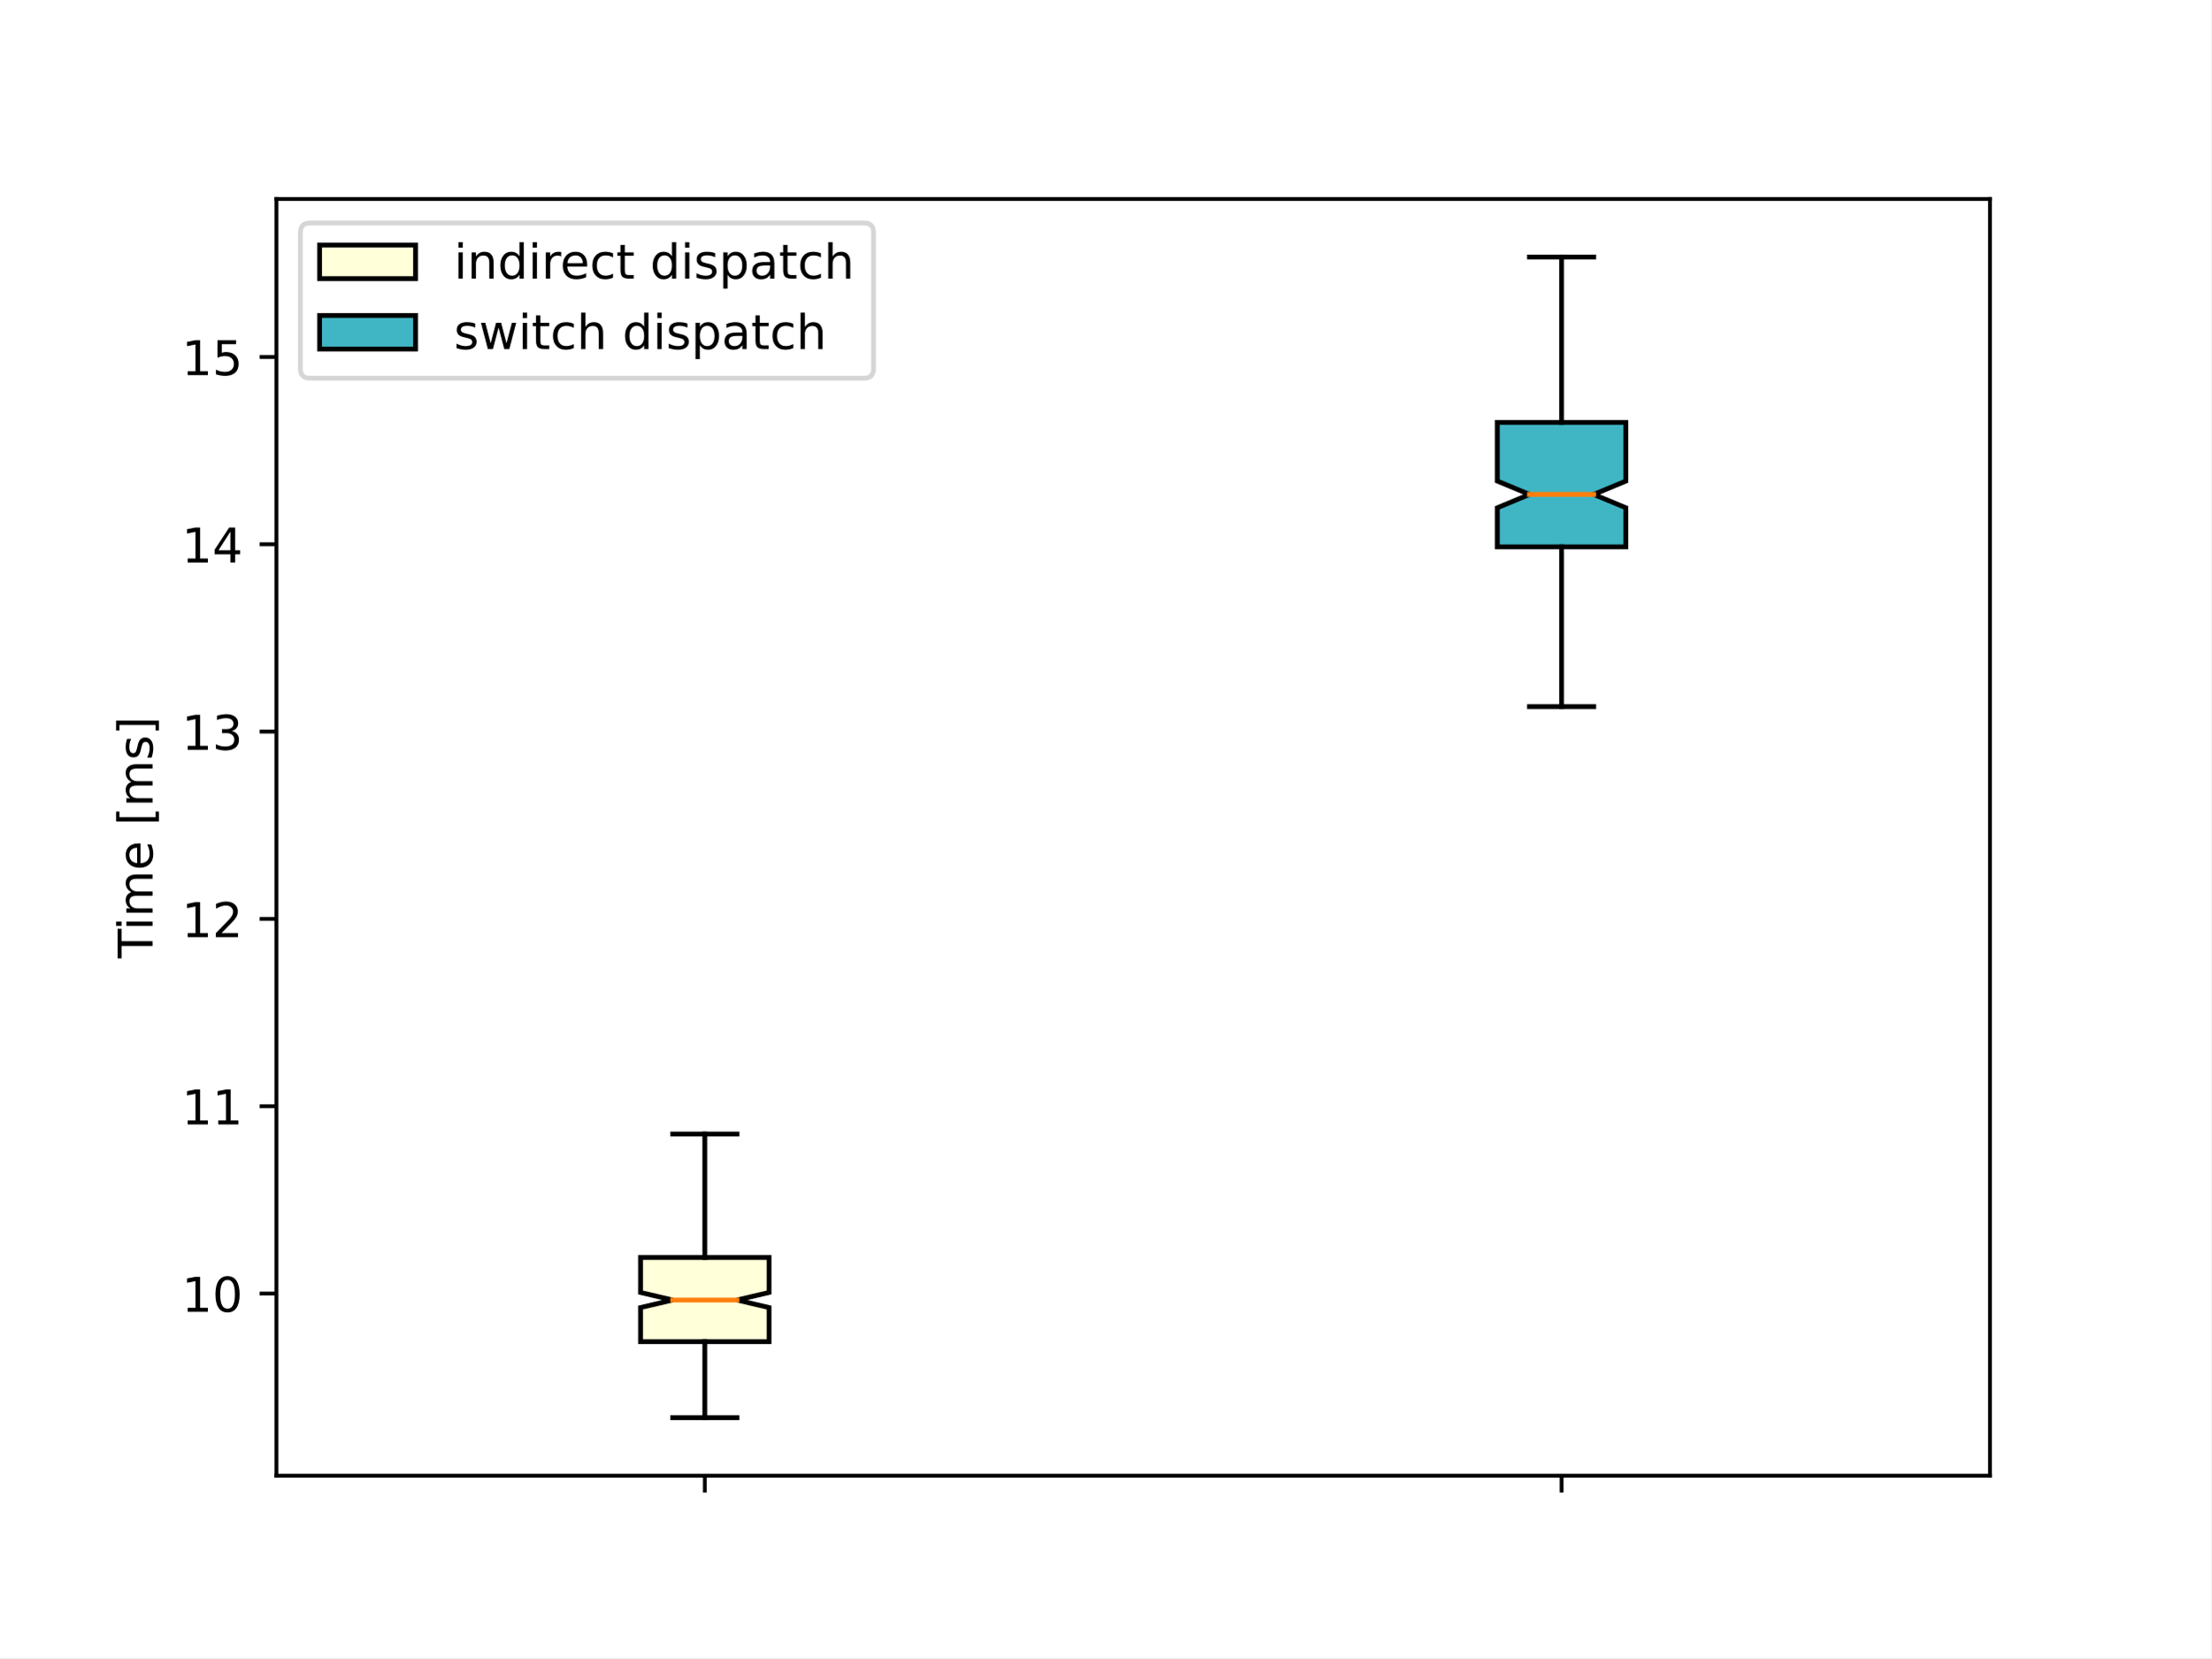
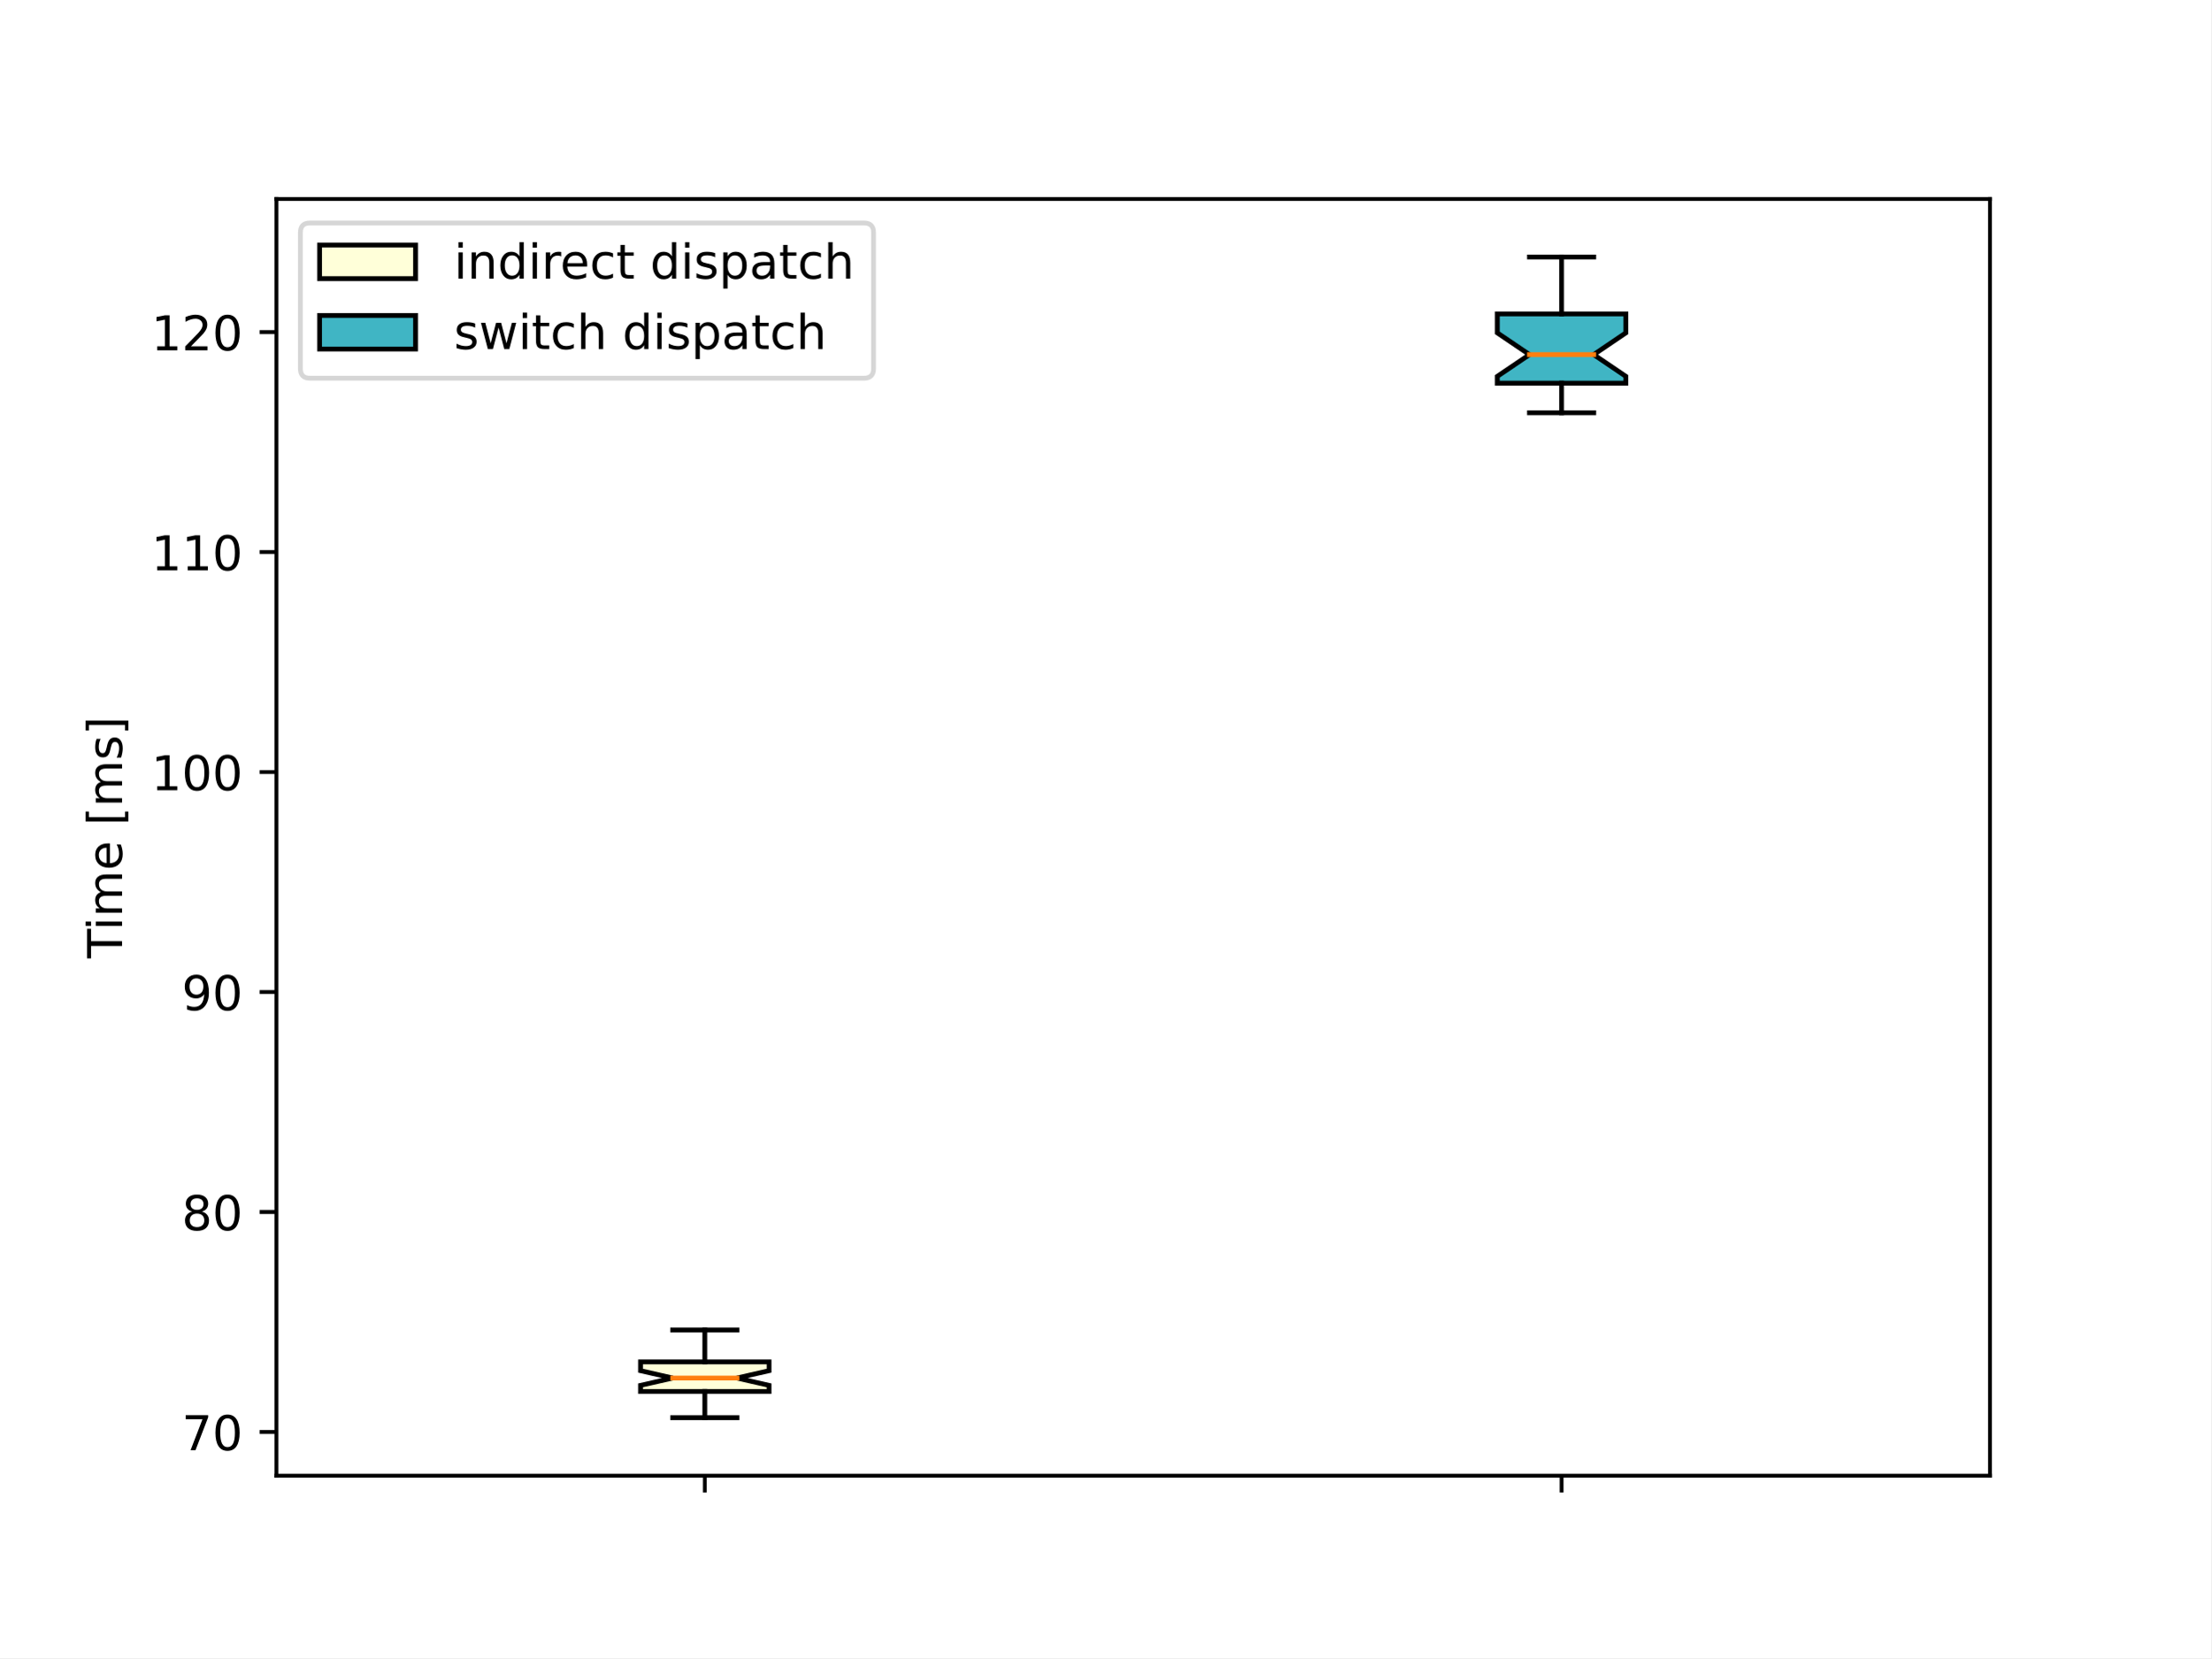
<svg xmlns="http://www.w3.org/2000/svg" xmlns:xlink="http://www.w3.org/1999/xlink" width="460.8pt" height="345.6pt" viewBox="0 0 460.8 345.6" version="1.1">
  <defs>
    <style type="text/css">*{stroke-linejoin: round; stroke-linecap: butt}</style>
  </defs>
  <g id="figure_1">
    <g id="patch_1">
      <path d="M 0 345.6  L 460.8 345.6  L 460.8 0  L 0 0  z " style="fill: #ffffff" />
    </g>
    <g id="axes_1">
      <g id="patch_2">
        <path d="M 57.6 307.584  L 414.72 307.584  L 414.72 41.472  L 57.6 41.472  z " style="fill: #ffffff" />
      </g>
      <g id="matplotlib.axis_1">
        <g id="xtick_1">
          <g id="line2d_1">
            <defs>
-               <path id="mf2fca4f8de" d="M 0 0  L 0 3.5  " style="stroke: #000000; stroke-width: 0.8" />
-             </defs>
-             <g>
-               <use xlink:href="#mf2fca4f8de" x="146.88" y="307.584" style="stroke: #000000; stroke-width: 0.8" />
+               <path id="m1a985615ea" d="M 0 0  L 0 3.5  " style="stroke: #000000; stroke-width: 0.8" />
+             </defs>
+             <g>
+               <use xlink:href="#m1a985615ea" x="146.88" y="307.584" style="stroke: #000000; stroke-width: 0.8" />
            </g>
          </g>
        </g>
        <g id="xtick_2">
          <g id="line2d_2">
            <g>
-               <use xlink:href="#mf2fca4f8de" x="325.44" y="307.584" style="stroke: #000000; stroke-width: 0.8" />
+               <use xlink:href="#m1a985615ea" x="325.44" y="307.584" style="stroke: #000000; stroke-width: 0.8" />
            </g>
          </g>
        </g>
      </g>
      <g id="matplotlib.axis_2">
        <g id="ytick_1">
          <g id="line2d_3">
            <defs>
-               <path id="md9dff00bf7" d="M 0 0  L -3.5 0  " style="stroke: #000000; stroke-width: 0.8" />
-             </defs>
-             <g>
-               <use xlink:href="#md9dff00bf7" x="57.6" y="269.619" style="stroke: #000000; stroke-width: 0.8" />
+               <path id="m3c14e50fd2" d="M 0 0  L -3.5 0  " style="stroke: #000000; stroke-width: 0.8" />
+             </defs>
+             <g>
+               <use xlink:href="#m3c14e50fd2" x="57.6" y="298.468" style="stroke: #000000; stroke-width: 0.8" />
            </g>
          </g>
          <g id="text_1">
-             <g transform="translate(37.875 273.4183) scale(0.1 -0.1)">
-               <defs>
-                 <path id="DejaVuSans-31" d="M 794 531  L 1825 531  L 1825 4091  L 703 3866  L 703 4441  L 1819 4666  L 2450 4666  L 2450 531  L 3481 531  L 3481 0  L 794 0  L 794 531  z " transform="scale(0.015625)" />
+             <g transform="translate(37.875 302.2669) scale(0.1 -0.1)">
+               <defs>
+                 <path id="DejaVuSans-37" d="M 525 4666  L 3525 4666  L 3525 4397  L 1831 0  L 1172 0  L 2766 4134  L 525 4134  L 525 4666  z " transform="scale(0.015625)" />
                <path id="DejaVuSans-30" d="M 2034 4250  Q 1547 4250 1301 3770  Q 1056 3291 1056 2328  Q 1056 1369 1301 889  Q 1547 409 2034 409  Q 2525 409 2770 889  Q 3016 1369 3016 2328  Q 3016 3291 2770 3770  Q 2525 4250 2034 4250  z M 2034 4750  Q 2819 4750 3233 4129  Q 3647 3509 3647 2328  Q 3647 1150 3233 529  Q 2819 -91 2034 -91  Q 1250 -91 836 529  Q 422 1150 422 2328  Q 422 3509 836 4129  Q 1250 4750 2034 4750  z " transform="scale(0.015625)" />
              </defs>
-               <use xlink:href="#DejaVuSans-31" />
+               <use xlink:href="#DejaVuSans-37" />
              <use xlink:href="#DejaVuSans-30" x="63.623" />
            </g>
          </g>
        </g>
        <g id="ytick_2">
          <g id="line2d_4">
            <g>
-               <use xlink:href="#md9dff00bf7" x="57.6" y="230.574" style="stroke: #000000; stroke-width: 0.8" />
+               <use xlink:href="#m3c14e50fd2" x="57.6" y="252.617" style="stroke: #000000; stroke-width: 0.8" />
            </g>
          </g>
          <g id="text_2">
-             <g transform="translate(37.875 234.3731) scale(0.1 -0.1)">
+             <g transform="translate(37.875 256.4157) scale(0.1 -0.1)">
+               <defs>
+                 <path id="DejaVuSans-38" d="M 2034 2216  Q 1584 2216 1326 1975  Q 1069 1734 1069 1313  Q 1069 891 1326 650  Q 1584 409 2034 409  Q 2484 409 2743 651  Q 3003 894 3003 1313  Q 3003 1734 2745 1975  Q 2488 2216 2034 2216  z M 1403 2484  Q 997 2584 770 2862  Q 544 3141 544 3541  Q 544 4100 942 4425  Q 1341 4750 2034 4750  Q 2731 4750 3128 4425  Q 3525 4100 3525 3541  Q 3525 3141 3298 2862  Q 3072 2584 2669 2484  Q 3125 2378 3379 2068  Q 3634 1759 3634 1313  Q 3634 634 3220 271  Q 2806 -91 2034 -91  Q 1263 -91 848 271  Q 434 634 434 1313  Q 434 1759 690 2068  Q 947 2378 1403 2484  z M 1172 3481  Q 1172 3119 1398 2916  Q 1625 2713 2034 2713  Q 2441 2713 2670 2916  Q 2900 3119 2900 3481  Q 2900 3844 2670 4047  Q 2441 4250 2034 4250  Q 1625 4250 1398 4047  Q 1172 3844 1172 3481  z " transform="scale(0.015625)" />
+               </defs>
+               <use xlink:href="#DejaVuSans-38" />
+               <use xlink:href="#DejaVuSans-30" x="63.623" />
+             </g>
+           </g>
+         </g>
+         <g id="ytick_3">
+           <g id="line2d_5">
+             <g>
+               <use xlink:href="#m3c14e50fd2" x="57.6" y="206.765" style="stroke: #000000; stroke-width: 0.8" />
+             </g>
+           </g>
+           <g id="text_3">
+             <g transform="translate(37.875 210.5645) scale(0.1 -0.1)">
+               <defs>
+                 <path id="DejaVuSans-39" d="M 703 97  L 703 672  Q 941 559 1184 500  Q 1428 441 1663 441  Q 2288 441 2617 861  Q 2947 1281 2994 2138  Q 2813 1869 2534 1725  Q 2256 1581 1919 1581  Q 1219 1581 811 2004  Q 403 2428 403 3163  Q 403 3881 828 4315  Q 1253 4750 1959 4750  Q 2769 4750 3195 4129  Q 3622 3509 3622 2328  Q 3622 1225 3098 567  Q 2575 -91 1691 -91  Q 1453 -91 1209 -44  Q 966 3 703 97  z M 1959 2075  Q 2384 2075 2632 2365  Q 2881 2656 2881 3163  Q 2881 3666 2632 3958  Q 2384 4250 1959 4250  Q 1534 4250 1286 3958  Q 1038 3666 1038 3163  Q 1038 2656 1286 2365  Q 1534 2075 1959 2075  z " transform="scale(0.015625)" />
+               </defs>
+               <use xlink:href="#DejaVuSans-39" />
+               <use xlink:href="#DejaVuSans-30" x="63.623" />
+             </g>
+           </g>
+         </g>
+         <g id="ytick_4">
+           <g id="line2d_6">
+             <g>
+               <use xlink:href="#m3c14e50fd2" x="57.6" y="160.914" style="stroke: #000000; stroke-width: 0.8" />
+             </g>
+           </g>
+           <g id="text_4">
+             <g transform="translate(31.5125 164.7134) scale(0.1 -0.1)">
+               <defs>
+                 <path id="DejaVuSans-31" d="M 794 531  L 1825 531  L 1825 4091  L 703 3866  L 703 4441  L 1819 4666  L 2450 4666  L 2450 531  L 3481 531  L 3481 0  L 794 0  L 794 531  z " transform="scale(0.015625)" />
+               </defs>
+               <use xlink:href="#DejaVuSans-31" />
+               <use xlink:href="#DejaVuSans-30" x="63.623" />
+               <use xlink:href="#DejaVuSans-30" x="127.246" />
+             </g>
+           </g>
+         </g>
+         <g id="ytick_5">
+           <g id="line2d_7">
+             <g>
+               <use xlink:href="#m3c14e50fd2" x="57.6" y="115.063" style="stroke: #000000; stroke-width: 0.8" />
+             </g>
+           </g>
+           <g id="text_5">
+             <g transform="translate(31.5125 118.8622) scale(0.1 -0.1)">
              <use xlink:href="#DejaVuSans-31" />
              <use xlink:href="#DejaVuSans-31" x="63.623" />
-             </g>
-           </g>
-         </g>
-         <g id="ytick_3">
-           <g id="line2d_5">
-             <g>
-               <use xlink:href="#md9dff00bf7" x="57.6" y="191.529" style="stroke: #000000; stroke-width: 0.8" />
-             </g>
-           </g>
-           <g id="text_3">
-             <g transform="translate(37.875 195.3278) scale(0.1 -0.1)">
+               <use xlink:href="#DejaVuSans-30" x="127.246" />
+             </g>
+           </g>
+         </g>
+         <g id="ytick_6">
+           <g id="line2d_8">
+             <g>
+               <use xlink:href="#m3c14e50fd2" x="57.6" y="69.212" style="stroke: #000000; stroke-width: 0.8" />
+             </g>
+           </g>
+           <g id="text_6">
+             <g transform="translate(31.5125 73.01101) scale(0.1 -0.1)">
              <defs>
                <path id="DejaVuSans-32" d="M 1228 531  L 3431 531  L 3431 0  L 469 0  L 469 531  Q 828 903 1448 1529  Q 2069 2156 2228 2338  Q 2531 2678 2651 2914  Q 2772 3150 2772 3378  Q 2772 3750 2511 3984  Q 2250 4219 1831 4219  Q 1534 4219 1204 4116  Q 875 4013 500 3803  L 500 4441  Q 881 4594 1212 4672  Q 1544 4750 1819 4750  Q 2544 4750 2975 4387  Q 3406 4025 3406 3419  Q 3406 3131 3298 2873  Q 3191 2616 2906 2266  Q 2828 2175 2409 1742  Q 1991 1309 1228 531  z " transform="scale(0.015625)" />
              </defs>
              <use xlink:href="#DejaVuSans-31" />
              <use xlink:href="#DejaVuSans-32" x="63.623" />
-             </g>
-           </g>
-         </g>
-         <g id="ytick_4">
-           <g id="line2d_6">
-             <g>
-               <use xlink:href="#md9dff00bf7" x="57.6" y="152.483" style="stroke: #000000; stroke-width: 0.8" />
-             </g>
-           </g>
-           <g id="text_4">
-             <g transform="translate(37.875 156.2826) scale(0.1 -0.1)">
-               <defs>
-                 <path id="DejaVuSans-33" d="M 2597 2516  Q 3050 2419 3304 2112  Q 3559 1806 3559 1356  Q 3559 666 3084 287  Q 2609 -91 1734 -91  Q 1441 -91 1130 -33  Q 819 25 488 141  L 488 750  Q 750 597 1062 519  Q 1375 441 1716 441  Q 2309 441 2620 675  Q 2931 909 2931 1356  Q 2931 1769 2642 2001  Q 2353 2234 1838 2234  L 1294 2234  L 1294 2753  L 1863 2753  Q 2328 2753 2575 2939  Q 2822 3125 2822 3475  Q 2822 3834 2567 4026  Q 2313 4219 1838 4219  Q 1578 4219 1281 4162  Q 984 4106 628 3988  L 628 4550  Q 988 4650 1302 4700  Q 1616 4750 1894 4750  Q 2613 4750 3031 4423  Q 3450 4097 3450 3541  Q 3450 3153 3228 2886  Q 3006 2619 2597 2516  z " transform="scale(0.015625)" />
-               </defs>
-               <use xlink:href="#DejaVuSans-31" />
-               <use xlink:href="#DejaVuSans-33" x="63.623" />
-             </g>
-           </g>
-         </g>
-         <g id="ytick_5">
-           <g id="line2d_7">
-             <g>
-               <use xlink:href="#md9dff00bf7" x="57.6" y="113.438" style="stroke: #000000; stroke-width: 0.8" />
-             </g>
-           </g>
-           <g id="text_5">
-             <g transform="translate(37.875 117.2373) scale(0.1 -0.1)">
-               <defs>
-                 <path id="DejaVuSans-34" d="M 2419 4116  L 825 1625  L 2419 1625  L 2419 4116  z M 2253 4666  L 3047 4666  L 3047 1625  L 3713 1625  L 3713 1100  L 3047 1100  L 3047 0  L 2419 0  L 2419 1100  L 313 1100  L 313 1709  L 2253 4666  z " transform="scale(0.015625)" />
-               </defs>
-               <use xlink:href="#DejaVuSans-31" />
-               <use xlink:href="#DejaVuSans-34" x="63.623" />
-             </g>
-           </g>
-         </g>
-         <g id="ytick_6">
-           <g id="line2d_8">
-             <g>
-               <use xlink:href="#md9dff00bf7" x="57.6" y="74.393" style="stroke: #000000; stroke-width: 0.8" />
-             </g>
-           </g>
-           <g id="text_6">
-             <g transform="translate(37.875 78.19208) scale(0.1 -0.1)">
-               <defs>
-                 <path id="DejaVuSans-35" d="M 691 4666  L 3169 4666  L 3169 4134  L 1269 4134  L 1269 2991  Q 1406 3038 1543 3061  Q 1681 3084 1819 3084  Q 2600 3084 3056 2656  Q 3513 2228 3513 1497  Q 3513 744 3044 326  Q 2575 -91 1722 -91  Q 1428 -91 1123 -41  Q 819 9 494 109  L 494 744  Q 775 591 1075 516  Q 1375 441 1709 441  Q 2250 441 2565 725  Q 2881 1009 2881 1497  Q 2881 1984 2565 2268  Q 2250 2553 1709 2553  Q 1456 2553 1204 2497  Q 953 2441 691 2322  L 691 4666  z " transform="scale(0.015625)" />
-               </defs>
-               <use xlink:href="#DejaVuSans-31" />
-               <use xlink:href="#DejaVuSans-35" x="63.623" />
+               <use xlink:href="#DejaVuSans-30" x="127.246" />
            </g>
          </g>
        </g>
        <g id="text_7">
-           <g transform="translate(31.79531 199.7272) rotate(-90) scale(0.1 -0.1)">
+           <g transform="translate(25.43281 199.7272) rotate(-90) scale(0.1 -0.1)">
            <defs>
              <path id="DejaVuSans-54" d="M -19 4666  L 3928 4666  L 3928 4134  L 2272 4134  L 2272 0  L 1638 0  L 1638 4134  L -19 4134  L -19 4666  z " transform="scale(0.015625)" />
              <path id="DejaVuSans-69" d="M 603 3500  L 1178 3500  L 1178 0  L 603 0  L 603 3500  z M 603 4863  L 1178 4863  L 1178 4134  L 603 4134  L 603 4863  z " transform="scale(0.015625)" />
              <path id="DejaVuSans-6d" d="M 3328 2828  Q 3544 3216 3844 3400  Q 4144 3584 4550 3584  Q 5097 3584 5394 3201  Q 5691 2819 5691 2113  L 5691 0  L 5113 0  L 5113 2094  Q 5113 2597 4934 2840  Q 4756 3084 4391 3084  Q 3944 3084 3684 2787  Q 3425 2491 3425 1978  L 3425 0  L 2847 0  L 2847 2094  Q 2847 2600 2669 2842  Q 2491 3084 2119 3084  Q 1678 3084 1418 2786  Q 1159 2488 1159 1978  L 1159 0  L 581 0  L 581 3500  L 1159 3500  L 1159 2956  Q 1356 3278 1631 3431  Q 1906 3584 2284 3584  Q 2666 3584 2933 3390  Q 3200 3197 3328 2828  z " transform="scale(0.015625)" />
              <path id="DejaVuSans-65" d="M 3597 1894  L 3597 1613  L 953 1613  Q 991 1019 1311 708  Q 1631 397 2203 397  Q 2534 397 2845 478  Q 3156 559 3463 722  L 3463 178  Q 3153 47 2828 -22  Q 2503 -91 2169 -91  Q 1331 -91 842 396  Q 353 884 353 1716  Q 353 2575 817 3079  Q 1281 3584 2069 3584  Q 2775 3584 3186 3129  Q 3597 2675 3597 1894  z M 3022 2063  Q 3016 2534 2758 2815  Q 2500 3097 2075 3097  Q 1594 3097 1305 2825  Q 1016 2553 972 2059  L 3022 2063  z " transform="scale(0.015625)" />
              <path id="DejaVuSans-20" transform="scale(0.015625)" />
              <path id="DejaVuSans-5b" d="M 550 4863  L 1875 4863  L 1875 4416  L 1125 4416  L 1125 -397  L 1875 -397  L 1875 -844  L 550 -844  L 550 4863  z " transform="scale(0.015625)" />
              <path id="DejaVuSans-73" d="M 2834 3397  L 2834 2853  Q 2591 2978 2328 3040  Q 2066 3103 1784 3103  Q 1356 3103 1142 2972  Q 928 2841 928 2578  Q 928 2378 1081 2264  Q 1234 2150 1697 2047  L 1894 2003  Q 2506 1872 2764 1633  Q 3022 1394 3022 966  Q 3022 478 2636 193  Q 2250 -91 1575 -91  Q 1294 -91 989 -36  Q 684 19 347 128  L 347 722  Q 666 556 975 473  Q 1284 391 1588 391  Q 1994 391 2212 530  Q 2431 669 2431 922  Q 2431 1156 2273 1281  Q 2116 1406 1581 1522  L 1381 1569  Q 847 1681 609 1914  Q 372 2147 372 2553  Q 372 3047 722 3315  Q 1072 3584 1716 3584  Q 2034 3584 2315 3537  Q 2597 3491 2834 3397  z " transform="scale(0.015625)" />
              <path id="DejaVuSans-5d" d="M 1947 4863  L 1947 -844  L 622 -844  L 622 -397  L 1369 -397  L 1369 4416  L 622 4416  L 622 4863  L 1947 4863  z " transform="scale(0.015625)" />
            </defs>
            <use xlink:href="#DejaVuSans-54" />
            <use xlink:href="#DejaVuSans-69" x="57.959" />
            <use xlink:href="#DejaVuSans-6d" x="85.742" />
            <use xlink:href="#DejaVuSans-65" x="183.154" />
            <use xlink:href="#DejaVuSans-20" x="244.678" />
            <use xlink:href="#DejaVuSans-5b" x="276.465" />
            <use xlink:href="#DejaVuSans-6d" x="315.479" />
            <use xlink:href="#DejaVuSans-73" x="412.891" />
            <use xlink:href="#DejaVuSans-5d" x="464.99" />
          </g>
        </g>
      </g>
      <g id="patch_3">
-         <path d="M 133.488 279.641  L 160.272 279.641  L 160.272 272.542  L 153.576 270.97  L 160.272 269.398  L 160.272 262.099  L 133.488 262.099  L 133.488 269.398  L 140.184 270.97  L 133.488 272.542  L 133.488 279.641  z " clip-path="url(#p1bd82a01ba)" style="fill: #ffffd9; stroke: #000000; stroke-linejoin: miter" />
+         <path d="M 133.488 290.031  L 160.272 290.031  L 160.272 288.76  L 153.576 287.228  L 160.272 285.696  L 160.272 283.859  L 133.488 283.859  L 133.488 285.696  L 140.184 287.228  L 133.488 288.76  L 133.488 290.031  z " clip-path="url(#p22abfb9589)" style="fill: #ffffd9; stroke: #000000; stroke-linejoin: miter" />
      </g>
      <g id="line2d_9">
-         <path d="M 146.88 279.641  L 146.88 295.488  " clip-path="url(#p1bd82a01ba)" style="fill: none; stroke: #000000; stroke-linecap: square" />
+         <path d="M 146.88 290.031  L 146.88 295.488  " clip-path="url(#p22abfb9589)" style="fill: none; stroke: #000000; stroke-linecap: square" />
      </g>
      <g id="line2d_10">
-         <path d="M 146.88 262.099  L 146.88 236.37  " clip-path="url(#p1bd82a01ba)" style="fill: none; stroke: #000000; stroke-linecap: square" />
+         <path d="M 146.88 283.859  L 146.88 277.216  " clip-path="url(#p22abfb9589)" style="fill: none; stroke: #000000; stroke-linecap: square" />
      </g>
      <g id="line2d_11">
-         <path d="M 140.184 295.488  L 153.576 295.488  " clip-path="url(#p1bd82a01ba)" style="fill: none; stroke: #000000; stroke-linecap: square" />
+         <path d="M 140.184 295.488  L 153.576 295.488  " clip-path="url(#p22abfb9589)" style="fill: none; stroke: #000000; stroke-linecap: square" />
      </g>
      <g id="line2d_12">
-         <path d="M 140.184 236.37  L 153.576 236.37  " clip-path="url(#p1bd82a01ba)" style="fill: none; stroke: #000000; stroke-linecap: square" />
+         <path d="M 140.184 277.216  L 153.576 277.216  " clip-path="url(#p22abfb9589)" style="fill: none; stroke: #000000; stroke-linecap: square" />
      </g>
      <g id="patch_4">
-         <path d="M 312.048 113.978  L 338.832 113.978  L 338.832 105.832  L 332.136 103.048  L 338.832 100.265  L 338.832 88.041  L 312.048 88.041  L 312.048 100.265  L 318.744 103.048  L 312.048 105.832  L 312.048 113.978  z " clip-path="url(#p1bd82a01ba)" style="fill: #40b5c4; stroke: #000000; stroke-linejoin: miter" />
+         <path d="M 312.048 79.861  L 338.832 79.861  L 338.832 78.439  L 332.136 73.907  L 338.832 69.375  L 338.832 65.427  L 312.048 65.427  L 312.048 69.375  L 318.744 73.907  L 312.048 78.439  L 312.048 79.861  z " clip-path="url(#p22abfb9589)" style="fill: #40b5c4; stroke: #000000; stroke-linejoin: miter" />
      </g>
      <g id="line2d_13">
-         <path d="M 325.44 113.978  L 325.44 147.282  " clip-path="url(#p1bd82a01ba)" style="fill: none; stroke: #000000; stroke-linecap: square" />
+         <path d="M 325.44 79.861  L 325.44 86.037  " clip-path="url(#p22abfb9589)" style="fill: none; stroke: #000000; stroke-linecap: square" />
      </g>
      <g id="line2d_14">
-         <path d="M 325.44 88.041  L 325.44 53.568  " clip-path="url(#p1bd82a01ba)" style="fill: none; stroke: #000000; stroke-linecap: square" />
+         <path d="M 325.44 65.427  L 325.44 53.568  " clip-path="url(#p22abfb9589)" style="fill: none; stroke: #000000; stroke-linecap: square" />
      </g>
      <g id="line2d_15">
-         <path d="M 318.744 147.282  L 332.136 147.282  " clip-path="url(#p1bd82a01ba)" style="fill: none; stroke: #000000; stroke-linecap: square" />
+         <path d="M 318.744 86.037  L 332.136 86.037  " clip-path="url(#p22abfb9589)" style="fill: none; stroke: #000000; stroke-linecap: square" />
      </g>
      <g id="line2d_16">
-         <path d="M 318.744 53.568  L 332.136 53.568  " clip-path="url(#p1bd82a01ba)" style="fill: none; stroke: #000000; stroke-linecap: square" />
+         <path d="M 318.744 53.568  L 332.136 53.568  " clip-path="url(#p22abfb9589)" style="fill: none; stroke: #000000; stroke-linecap: square" />
      </g>
      <g id="line2d_17">
-         <path d="M 140.184 270.97  L 153.576 270.97  " clip-path="url(#p1bd82a01ba)" style="fill: none; stroke: #ff7f0e; stroke-linecap: square" />
+         <path d="M 140.184 287.228  L 153.576 287.228  " clip-path="url(#p22abfb9589)" style="fill: none; stroke: #ff7f0e; stroke-linecap: square" />
      </g>
      <g id="line2d_18">
-         <path d="M 318.744 103.048  L 332.136 103.048  " clip-path="url(#p1bd82a01ba)" style="fill: none; stroke: #ff7f0e; stroke-linecap: square" />
+         <path d="M 318.744 73.907  L 332.136 73.907  " clip-path="url(#p22abfb9589)" style="fill: none; stroke: #ff7f0e; stroke-linecap: square" />
      </g>
      <g id="patch_5">
        <path d="M 57.6 307.584  L 57.6 41.472  " style="fill: none; stroke: #000000; stroke-width: 0.8; stroke-linejoin: miter; stroke-linecap: square" />
      </g>
      <g id="patch_6">
        <path d="M 414.72 307.584  L 414.72 41.472  " style="fill: none; stroke: #000000; stroke-width: 0.8; stroke-linejoin: miter; stroke-linecap: square" />
      </g>
      <g id="patch_7">
        <path d="M 57.6 307.584  L 414.72 307.584  " style="fill: none; stroke: #000000; stroke-width: 0.8; stroke-linejoin: miter; stroke-linecap: square" />
      </g>
      <g id="patch_8">
        <path d="M 57.6 41.472  L 414.72 41.472  " style="fill: none; stroke: #000000; stroke-width: 0.8; stroke-linejoin: miter; stroke-linecap: square" />
      </g>
      <g id="legend_1">
        <g id="patch_9">
          <path d="M 64.6 78.828  L 180.047 78.828  Q 182.047 78.828 182.047 76.828  L 182.047 48.472  Q 182.047 46.472 180.047 46.472  L 64.6 46.472  Q 62.6 46.472 62.6 48.472  L 62.6 76.828  Q 62.6 78.828 64.6 78.828  z " style="fill: #ffffff; opacity: 0.8; stroke: #cccccc; stroke-linejoin: miter" />
        </g>
        <g id="patch_10">
          <path d="M 66.6 58.07  L 86.6 58.07  L 86.6 51.07  L 66.6 51.07  z " style="fill: #ffffd9; stroke: #000000; stroke-linejoin: miter" />
        </g>
        <g id="text_8">
          <g transform="translate(94.6 58.07044) scale(0.1 -0.1)">
            <defs>
              <path id="DejaVuSans-6e" d="M 3513 2113  L 3513 0  L 2938 0  L 2938 2094  Q 2938 2591 2744 2837  Q 2550 3084 2163 3084  Q 1697 3084 1428 2787  Q 1159 2491 1159 1978  L 1159 0  L 581 0  L 581 3500  L 1159 3500  L 1159 2956  Q 1366 3272 1645 3428  Q 1925 3584 2291 3584  Q 2894 3584 3203 3211  Q 3513 2838 3513 2113  z " transform="scale(0.015625)" />
              <path id="DejaVuSans-64" d="M 2906 2969  L 2906 4863  L 3481 4863  L 3481 0  L 2906 0  L 2906 525  Q 2725 213 2448 61  Q 2172 -91 1784 -91  Q 1150 -91 751 415  Q 353 922 353 1747  Q 353 2572 751 3078  Q 1150 3584 1784 3584  Q 2172 3584 2448 3432  Q 2725 3281 2906 2969  z M 947 1747  Q 947 1113 1208 752  Q 1469 391 1925 391  Q 2381 391 2643 752  Q 2906 1113 2906 1747  Q 2906 2381 2643 2742  Q 2381 3103 1925 3103  Q 1469 3103 1208 2742  Q 947 2381 947 1747  z " transform="scale(0.015625)" />
              <path id="DejaVuSans-72" d="M 2631 2963  Q 2534 3019 2420 3045  Q 2306 3072 2169 3072  Q 1681 3072 1420 2755  Q 1159 2438 1159 1844  L 1159 0  L 581 0  L 581 3500  L 1159 3500  L 1159 2956  Q 1341 3275 1631 3429  Q 1922 3584 2338 3584  Q 2397 3584 2469 3576  Q 2541 3569 2628 3553  L 2631 2963  z " transform="scale(0.015625)" />
              <path id="DejaVuSans-63" d="M 3122 3366  L 3122 2828  Q 2878 2963 2633 3030  Q 2388 3097 2138 3097  Q 1578 3097 1268 2742  Q 959 2388 959 1747  Q 959 1106 1268 751  Q 1578 397 2138 397  Q 2388 397 2633 464  Q 2878 531 3122 666  L 3122 134  Q 2881 22 2623 -34  Q 2366 -91 2075 -91  Q 1284 -91 818 406  Q 353 903 353 1747  Q 353 2603 823 3093  Q 1294 3584 2113 3584  Q 2378 3584 2631 3529  Q 2884 3475 3122 3366  z " transform="scale(0.015625)" />
              <path id="DejaVuSans-74" d="M 1172 4494  L 1172 3500  L 2356 3500  L 2356 3053  L 1172 3053  L 1172 1153  Q 1172 725 1289 603  Q 1406 481 1766 481  L 2356 481  L 2356 0  L 1766 0  Q 1100 0 847 248  Q 594 497 594 1153  L 594 3053  L 172 3053  L 172 3500  L 594 3500  L 594 4494  L 1172 4494  z " transform="scale(0.015625)" />
              <path id="DejaVuSans-70" d="M 1159 525  L 1159 -1331  L 581 -1331  L 581 3500  L 1159 3500  L 1159 2969  Q 1341 3281 1617 3432  Q 1894 3584 2278 3584  Q 2916 3584 3314 3078  Q 3713 2572 3713 1747  Q 3713 922 3314 415  Q 2916 -91 2278 -91  Q 1894 -91 1617 61  Q 1341 213 1159 525  z M 3116 1747  Q 3116 2381 2855 2742  Q 2594 3103 2138 3103  Q 1681 3103 1420 2742  Q 1159 2381 1159 1747  Q 1159 1113 1420 752  Q 1681 391 2138 391  Q 2594 391 2855 752  Q 3116 1113 3116 1747  z " transform="scale(0.015625)" />
              <path id="DejaVuSans-61" d="M 2194 1759  Q 1497 1759 1228 1600  Q 959 1441 959 1056  Q 959 750 1161 570  Q 1363 391 1709 391  Q 2188 391 2477 730  Q 2766 1069 2766 1631  L 2766 1759  L 2194 1759  z M 3341 1997  L 3341 0  L 2766 0  L 2766 531  Q 2569 213 2275 61  Q 1981 -91 1556 -91  Q 1019 -91 701 211  Q 384 513 384 1019  Q 384 1609 779 1909  Q 1175 2209 1959 2209  L 2766 2209  L 2766 2266  Q 2766 2663 2505 2880  Q 2244 3097 1772 3097  Q 1472 3097 1187 3025  Q 903 2953 641 2809  L 641 3341  Q 956 3463 1253 3523  Q 1550 3584 1831 3584  Q 2591 3584 2966 3190  Q 3341 2797 3341 1997  z " transform="scale(0.015625)" />
              <path id="DejaVuSans-68" d="M 3513 2113  L 3513 0  L 2938 0  L 2938 2094  Q 2938 2591 2744 2837  Q 2550 3084 2163 3084  Q 1697 3084 1428 2787  Q 1159 2491 1159 1978  L 1159 0  L 581 0  L 581 4863  L 1159 4863  L 1159 2956  Q 1366 3272 1645 3428  Q 1925 3584 2291 3584  Q 2894 3584 3203 3211  Q 3513 2838 3513 2113  z " transform="scale(0.015625)" />
            </defs>
            <use xlink:href="#DejaVuSans-69" />
            <use xlink:href="#DejaVuSans-6e" x="27.783" />
            <use xlink:href="#DejaVuSans-64" x="91.162" />
            <use xlink:href="#DejaVuSans-69" x="154.639" />
            <use xlink:href="#DejaVuSans-72" x="182.422" />
            <use xlink:href="#DejaVuSans-65" x="221.285" />
            <use xlink:href="#DejaVuSans-63" x="282.809" />
            <use xlink:href="#DejaVuSans-74" x="337.789" />
            <use xlink:href="#DejaVuSans-20" x="376.998" />
            <use xlink:href="#DejaVuSans-64" x="408.785" />
            <use xlink:href="#DejaVuSans-69" x="472.262" />
            <use xlink:href="#DejaVuSans-73" x="500.045" />
            <use xlink:href="#DejaVuSans-70" x="552.145" />
            <use xlink:href="#DejaVuSans-61" x="615.621" />
            <use xlink:href="#DejaVuSans-74" x="676.9" />
            <use xlink:href="#DejaVuSans-63" x="716.109" />
            <use xlink:href="#DejaVuSans-68" x="771.09" />
          </g>
        </g>
        <g id="patch_11">
          <path d="M 66.6 72.749  L 86.6 72.749  L 86.6 65.749  L 66.6 65.749  z " style="fill: #40b5c4; stroke: #000000; stroke-linejoin: miter" />
        </g>
        <g id="text_9">
          <g transform="translate(94.6 72.74856) scale(0.1 -0.1)">
            <defs>
              <path id="DejaVuSans-77" d="M 269 3500  L 844 3500  L 1563 769  L 2278 3500  L 2956 3500  L 3675 769  L 4391 3500  L 4966 3500  L 4050 0  L 3372 0  L 2619 2869  L 1863 0  L 1184 0  L 269 3500  z " transform="scale(0.015625)" />
            </defs>
            <use xlink:href="#DejaVuSans-73" />
            <use xlink:href="#DejaVuSans-77" x="52.1" />
            <use xlink:href="#DejaVuSans-69" x="133.887" />
            <use xlink:href="#DejaVuSans-74" x="161.67" />
            <use xlink:href="#DejaVuSans-63" x="200.879" />
            <use xlink:href="#DejaVuSans-68" x="255.859" />
            <use xlink:href="#DejaVuSans-20" x="319.238" />
            <use xlink:href="#DejaVuSans-64" x="351.025" />
            <use xlink:href="#DejaVuSans-69" x="414.502" />
            <use xlink:href="#DejaVuSans-73" x="442.285" />
            <use xlink:href="#DejaVuSans-70" x="494.385" />
            <use xlink:href="#DejaVuSans-61" x="557.861" />
            <use xlink:href="#DejaVuSans-74" x="619.141" />
            <use xlink:href="#DejaVuSans-63" x="658.35" />
            <use xlink:href="#DejaVuSans-68" x="713.33" />
          </g>
        </g>
      </g>
    </g>
  </g>
  <defs>
-     <clipPath id="p1bd82a01ba">
+     <clipPath id="p22abfb9589">
      <rect x="57.6" y="41.472" width="357.12" height="266.112" />
    </clipPath>
  </defs>
</svg>
